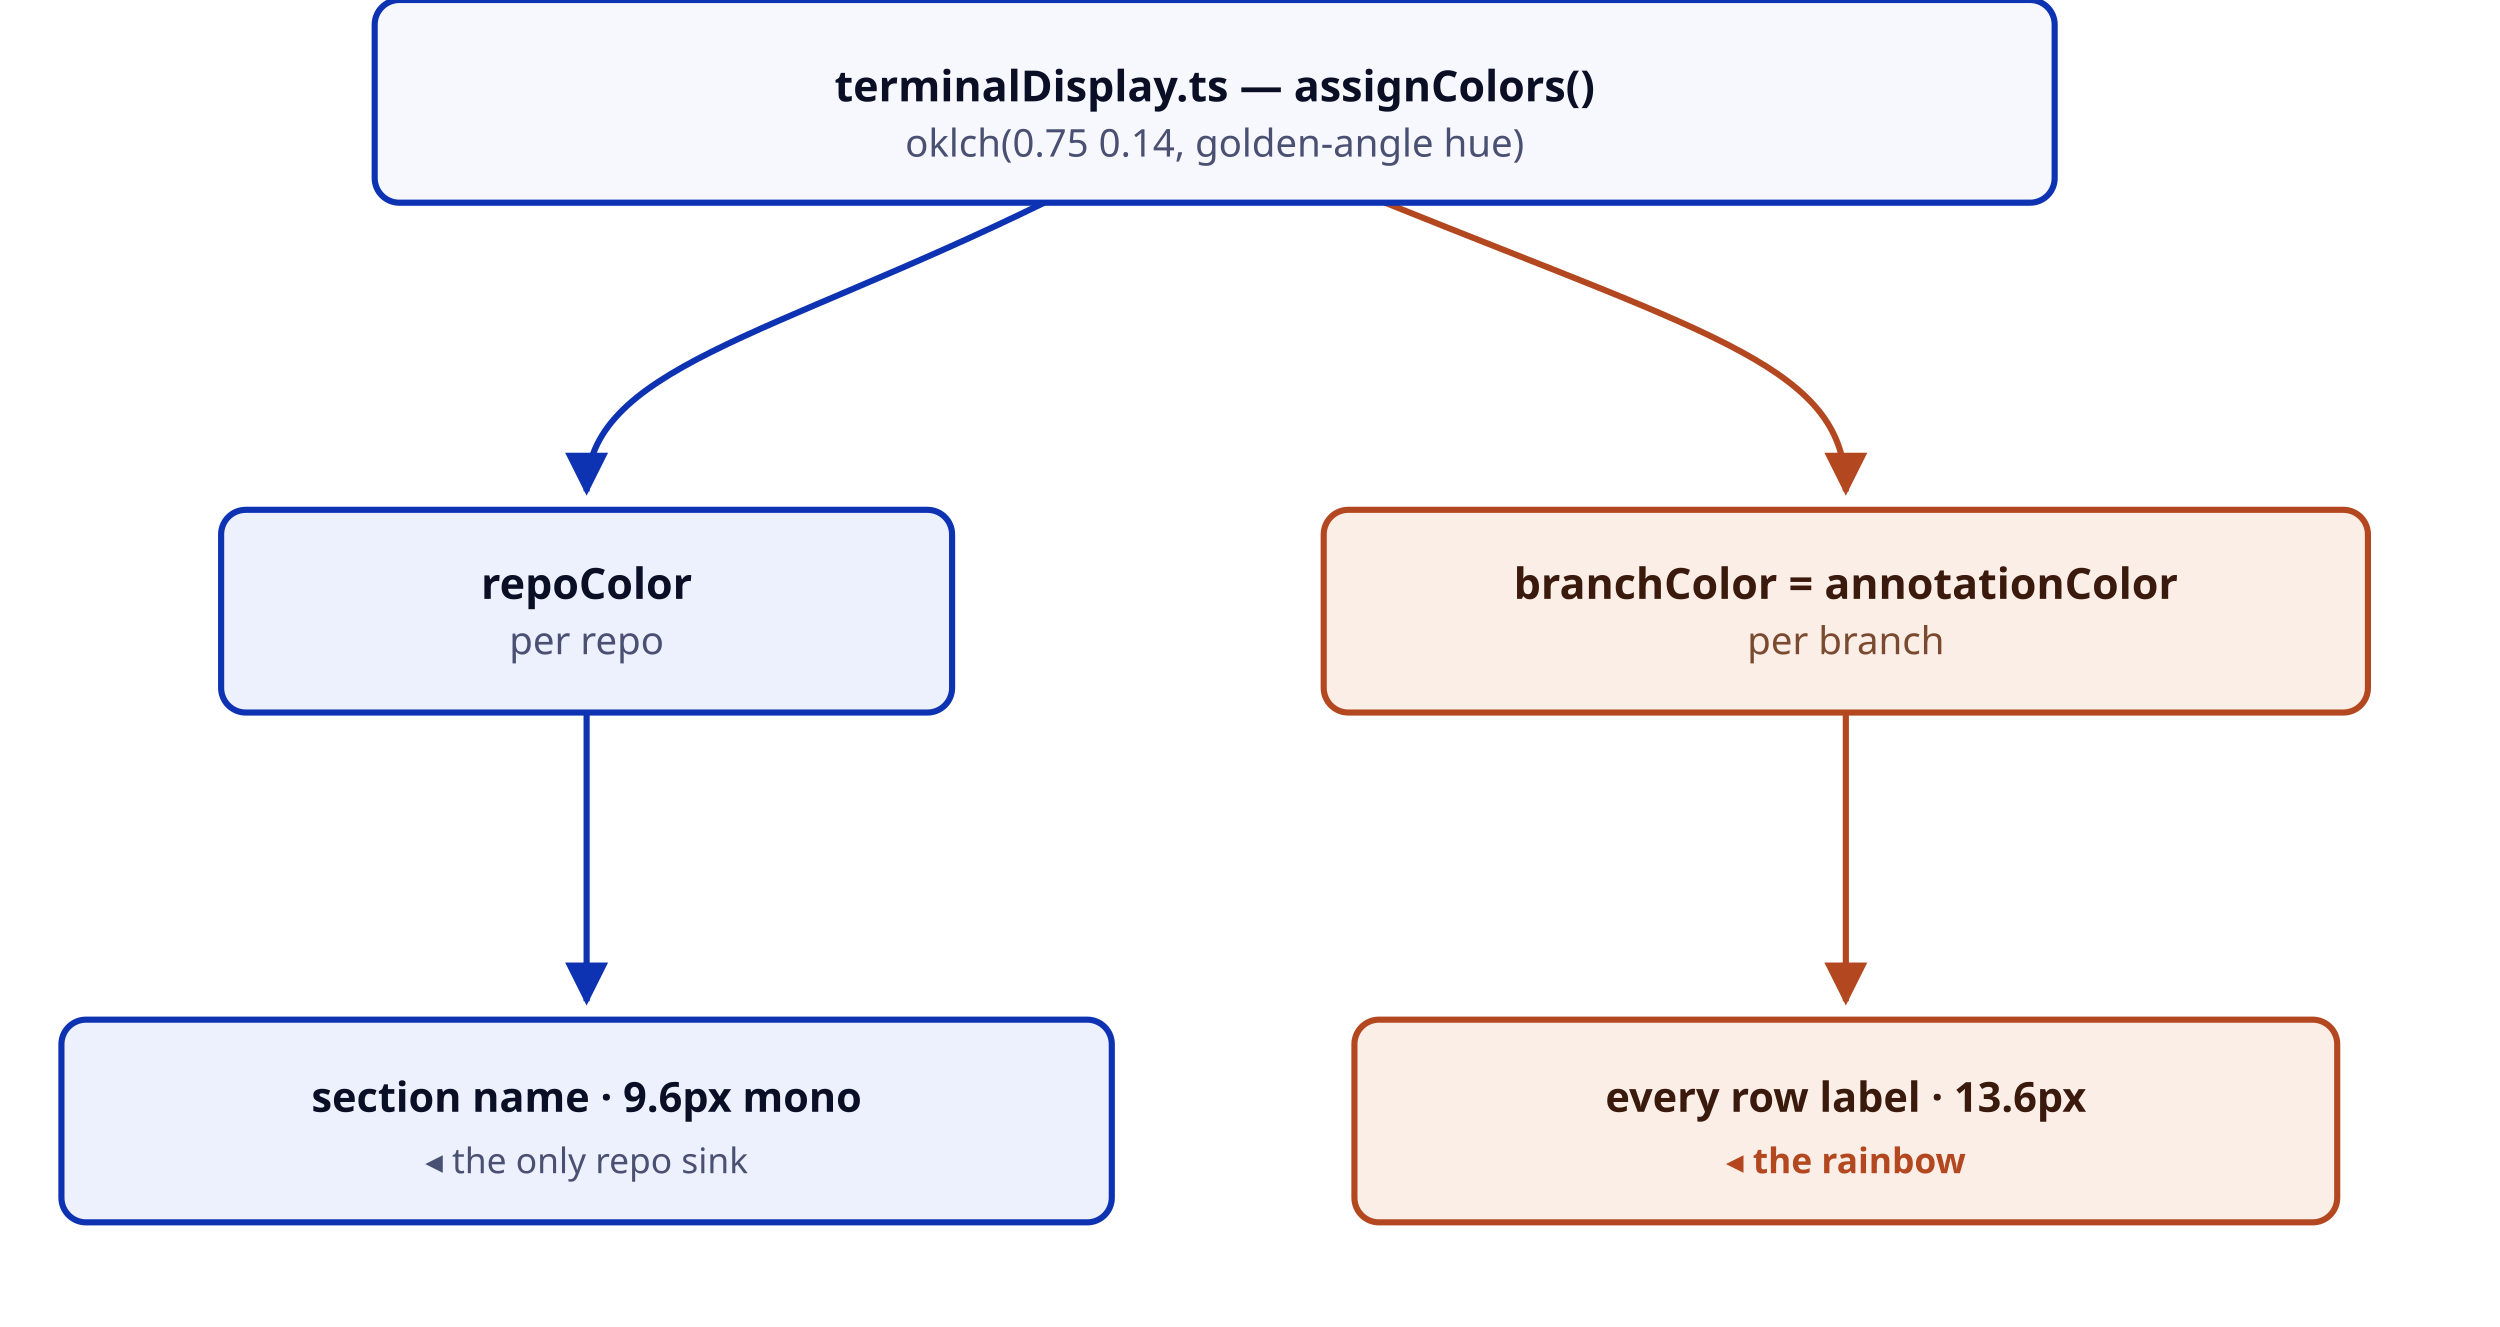
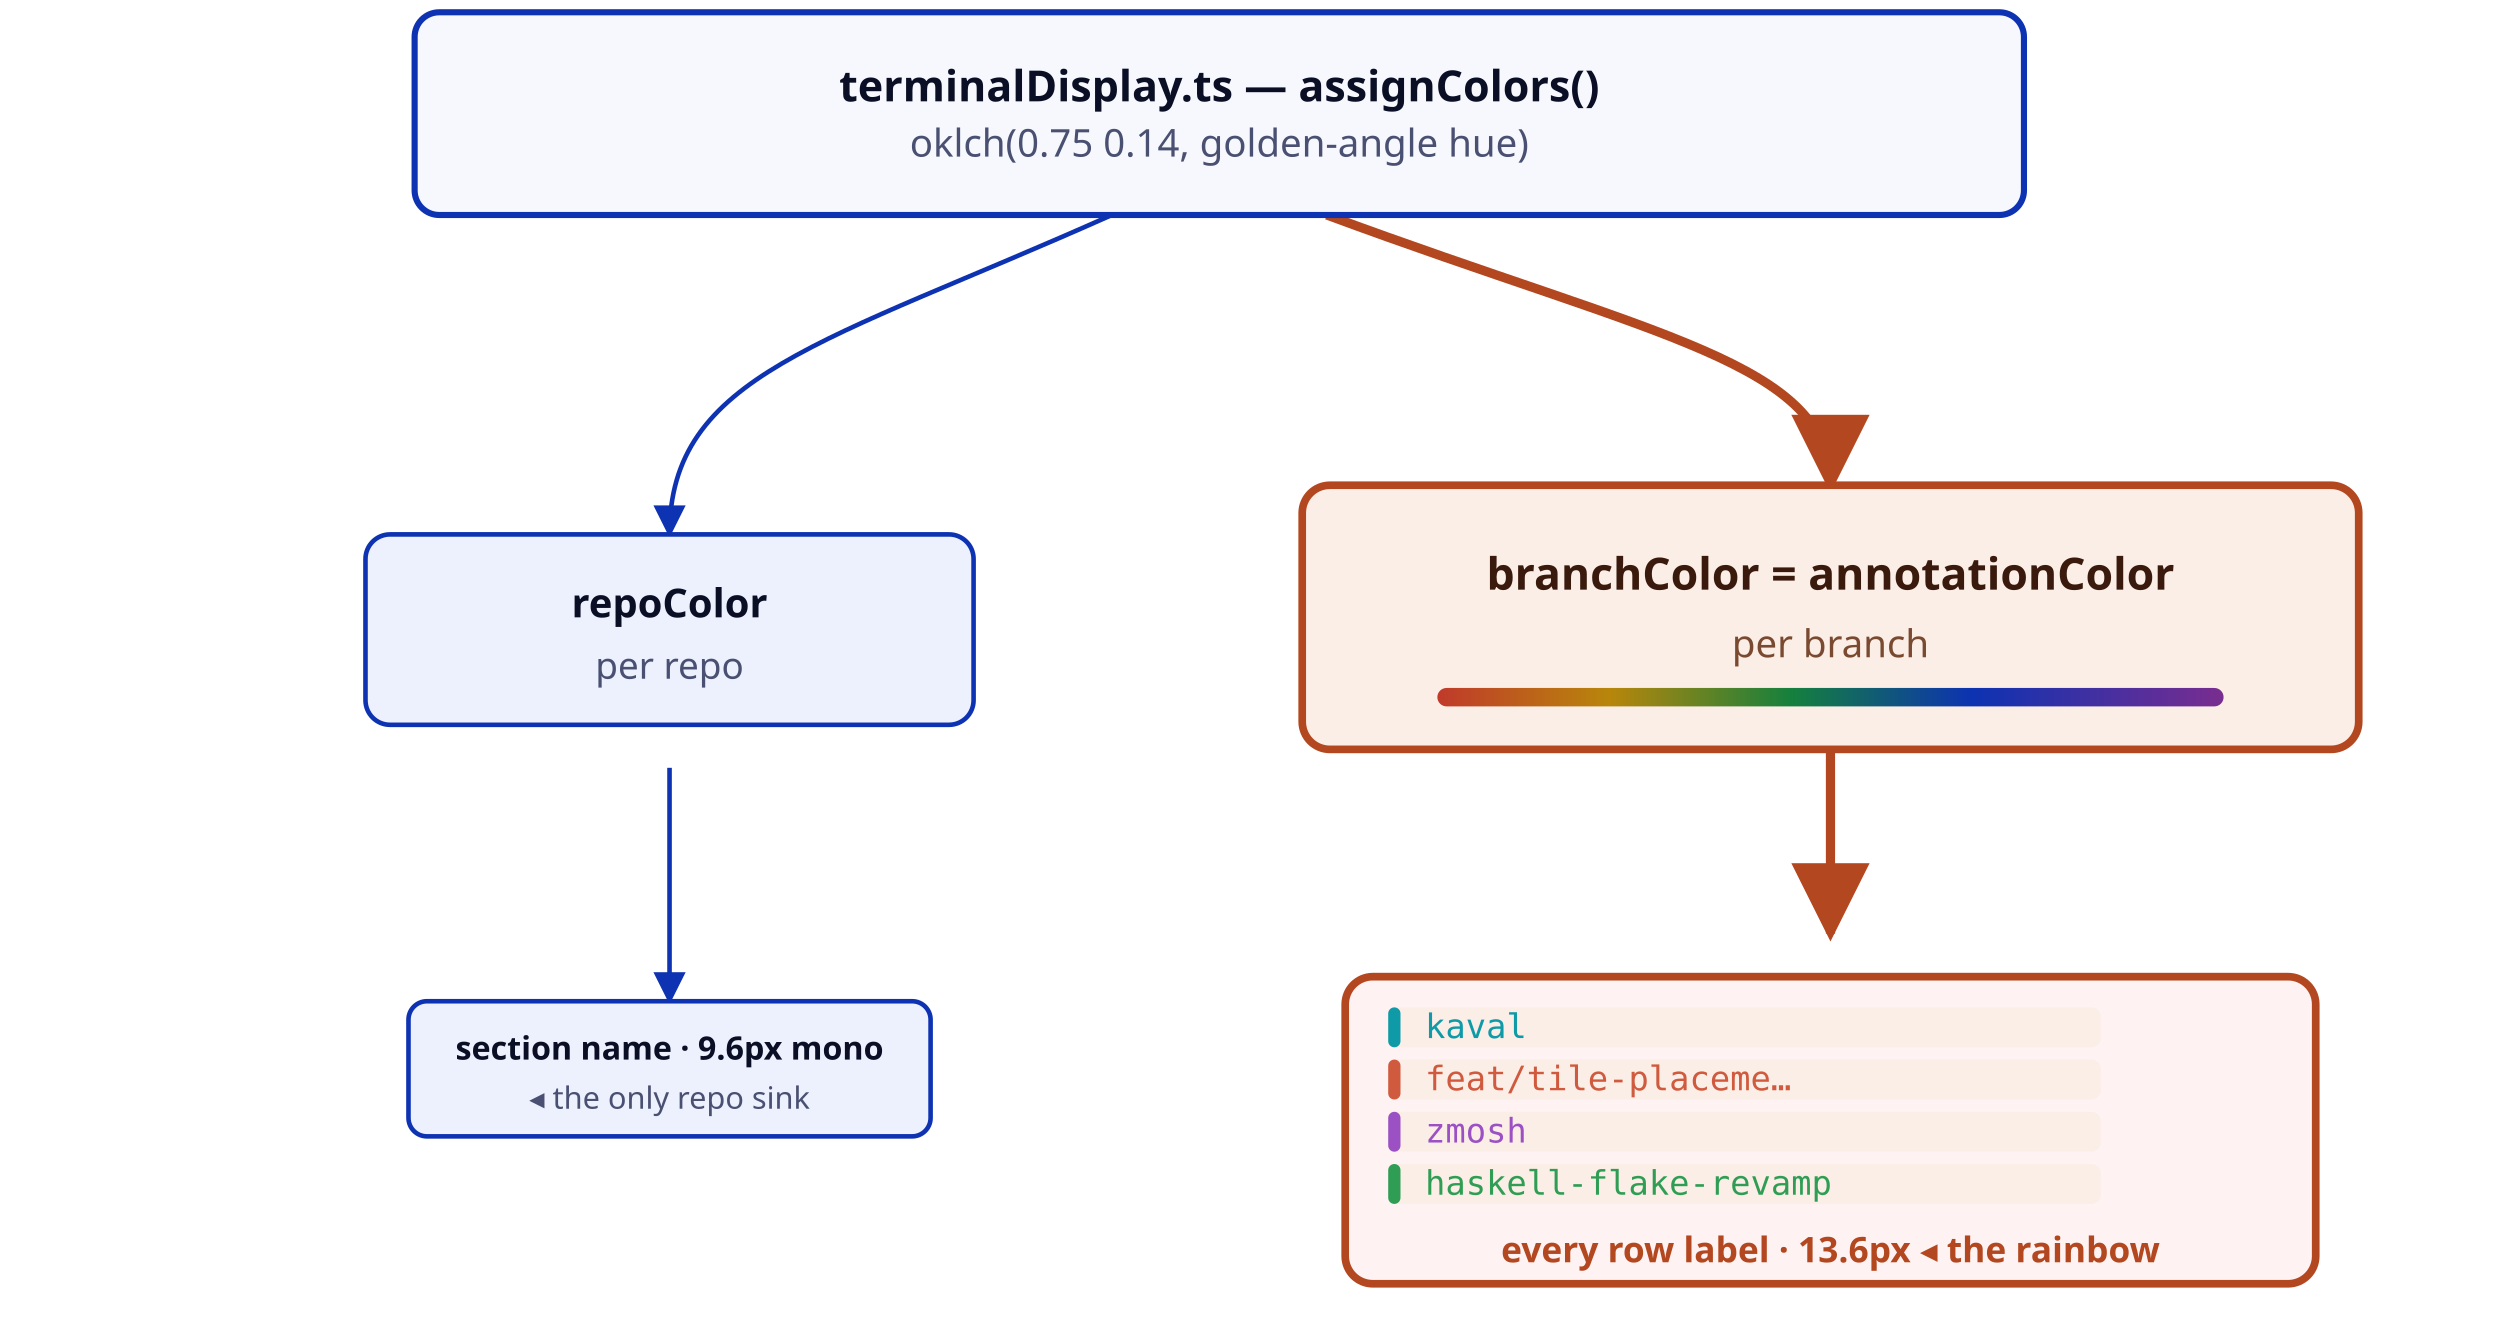
- <svg xmlns="http://www.w3.org/2000/svg" viewBox="0 0 814 432" font-family="ui-sans-serif,system-ui,sans-serif" role="img" aria-label="One colour palette feeds two axes: repoColor reaches only the tiny section name, branchColor paints every full-size row label.">
+ <svg xmlns="http://www.w3.org/2000/svg" viewBox="0 0 814 432" font-family="ui-sans-serif,system-ui,sans-serif" role="img" aria-label="One colour source feeds two axes. repoColor (cool) reaches only the tiny 9.6px section name — the single starved repo sink. branchColor = annotationColor (hot) floods every full-size 13.6px row label — the rainbow. One colour spent on a sliver, the other on everything.">
  <defs>
-     <marker id="arrCool" viewBox="0 0 10 10" refX="9" refY="5" markerWidth="7" markerHeight="7" orient="auto-start-reverse">
+     <marker id="draArrCool" viewBox="0 0 10 10" refX="9" refY="5" markerWidth="7" markerHeight="7" orient="auto-start-reverse">
      <path d="M0 0L10 5L0 10z" fill="#0D32B2" />
    </marker>
-     <marker id="arrHot" viewBox="0 0 10 10" refX="9" refY="5" markerWidth="7" markerHeight="7" orient="auto-start-reverse">
+     <marker id="draArrHot" viewBox="0 0 10 10" refX="9" refY="5" markerWidth="8.5" markerHeight="8.5" orient="auto-start-reverse">
      <path d="M0 0L10 5L0 10z" fill="#b3471f" />
    </marker>
+     <linearGradient id="draRainbow" x1="0" y1="0" x2="1" y2="0">
+       <stop offset="0" stop-color="#c0392b" />
+       <stop offset="0.22" stop-color="#b8860b" />
+       <stop offset="0.45" stop-color="#15803D" />
+       <stop offset="0.68" stop-color="#0D32B2" />
+       <stop offset="1" stop-color="#7a2d8f" />
+     </linearGradient>
  </defs>
-   <g fill="none" stroke-width="2">
-     <path d="M340 66 C 250 110 191 120 191 160" stroke="#0D32B2" marker-end="url(#arrCool)" />
-     <path d="M451 66 C 560 110 601 120 601 160" stroke="#b3471f" marker-end="url(#arrHot)" />
-     <path d="M191 232 L191 326" stroke="#0D32B2" marker-end="url(#arrCool)" />
-     <path d="M601 232 L601 326" stroke="#b3471f" marker-end="url(#arrHot)" />
+   <g fill="none">
+     <path d="M362 70 C 268 112 218 122 218 174" stroke="#0D32B2" stroke-width="1.5" marker-end="url(#draArrCool)" />
+     <path d="M432 70 C 540 110 596 118 596 158" stroke="#b3471f" stroke-width="3" marker-end="url(#draArrHot)" />
+     <path d="M218 250 L218 326" stroke="#0D32B2" stroke-width="1.5" marker-end="url(#draArrCool)" />
+     <path d="M596 244 L596 304" stroke="#b3471f" stroke-width="3" marker-end="url(#draArrHot)" />
  </g>
  <g>
-     <rect x="122" y="0" width="547" height="66" rx="8" fill="#F7F8FE" stroke="#0D32B2" stroke-width="2" />
-     <text x="395.5" y="33" text-anchor="middle" font-size="14" font-weight="700" fill="#0A0F25">terminalDisplay.ts — assignColors()</text>
-     <text x="395.5" y="51" text-anchor="middle" font-size="12.5" fill="#4A5072">oklch(0.75 0.14, golden-angle hue)</text>
+     <rect x="135" y="4" width="524" height="66" rx="8" fill="#F7F8FE" stroke="#0D32B2" stroke-width="2" />
+     <text x="397" y="33" text-anchor="middle" font-size="14" font-weight="700" fill="#0A0F25">terminalDisplay.ts — assignColors()</text>
+     <text x="397" y="51" text-anchor="middle" font-size="12.5" fill="#4A5072">oklch(0.75 0.14, golden-angle hue)</text>
  </g>
  <g>
-     <rect x="72" y="166" width="238" height="66" rx="8" fill="#EDF0FD" stroke="#0D32B2" stroke-width="2" />
-     <text x="191" y="195" text-anchor="middle" font-size="14" font-weight="700" fill="#0A0F25">repoColor</text>
-     <text x="191" y="213" text-anchor="middle" font-size="12.5" fill="#4A5072">per repo</text>
+     <rect x="119" y="174" width="198" height="62" rx="8" fill="#EDF0FD" stroke="#0D32B2" stroke-width="1.5" />
+     <text x="218" y="201" text-anchor="middle" font-size="13" font-weight="700" fill="#0A0F25">repoColor</text>
+     <text x="218" y="221" text-anchor="middle" font-size="12" fill="#4A5072">per repo</text>
  </g>
  <g>
-     <rect x="431" y="166" width="340" height="66" rx="8" fill="#fbeee7" stroke="#b3471f" stroke-width="2" />
-     <text x="601" y="195" text-anchor="middle" font-size="14" font-weight="700" fill="#3a1a0c">branchColor = annotationColor</text>
-     <text x="601" y="213" text-anchor="middle" font-size="12.5" fill="#7a4a30">per branch</text>
+     <rect x="424" y="158" width="344" height="86" rx="9" fill="#fbeee7" stroke="#b3471f" stroke-width="2.5" />
+     <text x="596" y="192" text-anchor="middle" font-size="14.5" font-weight="700" fill="#3a1a0c">branchColor = annotationColor</text>
+     <text x="596" y="214" text-anchor="middle" font-size="12.5" fill="#7a4a30">per branch</text>
+     <rect x="468" y="224" width="256" height="6" rx="3" fill="url(#draRainbow)" />
  </g>
  <g>
-     <rect x="20" y="332" width="342" height="66" rx="8" fill="#EDF0FD" stroke="#0D32B2" stroke-width="2" />
-     <text x="191" y="362" text-anchor="middle" font-size="13.5" font-weight="600" fill="#0A0F25">section name · 9.6px mono</text>
-     <text x="191" y="382" text-anchor="middle" font-size="11.5" fill="#4A5072">◂ the only repo sink</text>
+     <rect x="133" y="326" width="170" height="44" rx="6" fill="#EDF0FD" stroke="#0D32B2" stroke-width="1.5" />
+     <text x="218" y="345" text-anchor="middle" font-size="10.5" font-weight="600" fill="#0A0F25">section name · 9.6px mono</text>
+     <text x="218" y="361" text-anchor="middle" font-size="10" fill="#4A5072">◂ the only repo sink</text>
  </g>
  <g>
-     <rect x="441" y="332" width="320" height="66" rx="8" fill="#fbeee7" stroke="#b3471f" stroke-width="2" />
-     <text x="601" y="362" text-anchor="middle" font-size="13.5" font-weight="600" fill="#3a1a0c">every row label · 13.6px</text>
-     <text x="601" y="382" text-anchor="middle" font-size="11.5" font-weight="700" fill="#b3471f">◂ the rainbow</text>
+     <rect x="438" y="318" width="316" height="100" rx="9" fill="#fef2f2" stroke="#b3471f" stroke-width="2.5" />
+     <g font-size="11" font-family="ui-monospace,'SF Mono',Menlo,monospace">
+       <rect x="452" y="328" width="232" height="13" rx="3" fill="#fbeee7" />
+       <rect x="452" y="328" width="4" height="13" rx="2" fill="#0e9aa7" />
+       <text x="464" y="338" fill="#0e9aa7">kaval</text>
+       <rect x="452" y="345" width="232" height="13" rx="3" fill="#fbeee7" />
+       <rect x="452" y="345" width="4" height="13" rx="2" fill="#d05a3e" />
+       <text x="464" y="355" fill="#d05a3e">feat/tile-placeme…</text>
+       <rect x="452" y="362" width="232" height="13" rx="3" fill="#fbeee7" />
+       <rect x="452" y="362" width="4" height="13" rx="2" fill="#9b51c4" />
+       <text x="464" y="372" fill="#9b51c4">zmosh</text>
+       <rect x="452" y="379" width="232" height="13" rx="3" fill="#fbeee7" />
+       <rect x="452" y="379" width="4" height="13" rx="2" fill="#2f9e54" />
+       <text x="464" y="389" fill="#2f9e54">haskell-flake-revamp</text>
+     </g>
+     <text x="596" y="411" text-anchor="middle" font-size="11.5" font-weight="700" fill="#b3471f">every row label · 13.6px  ◂ the rainbow</text>
  </g>
</svg>
